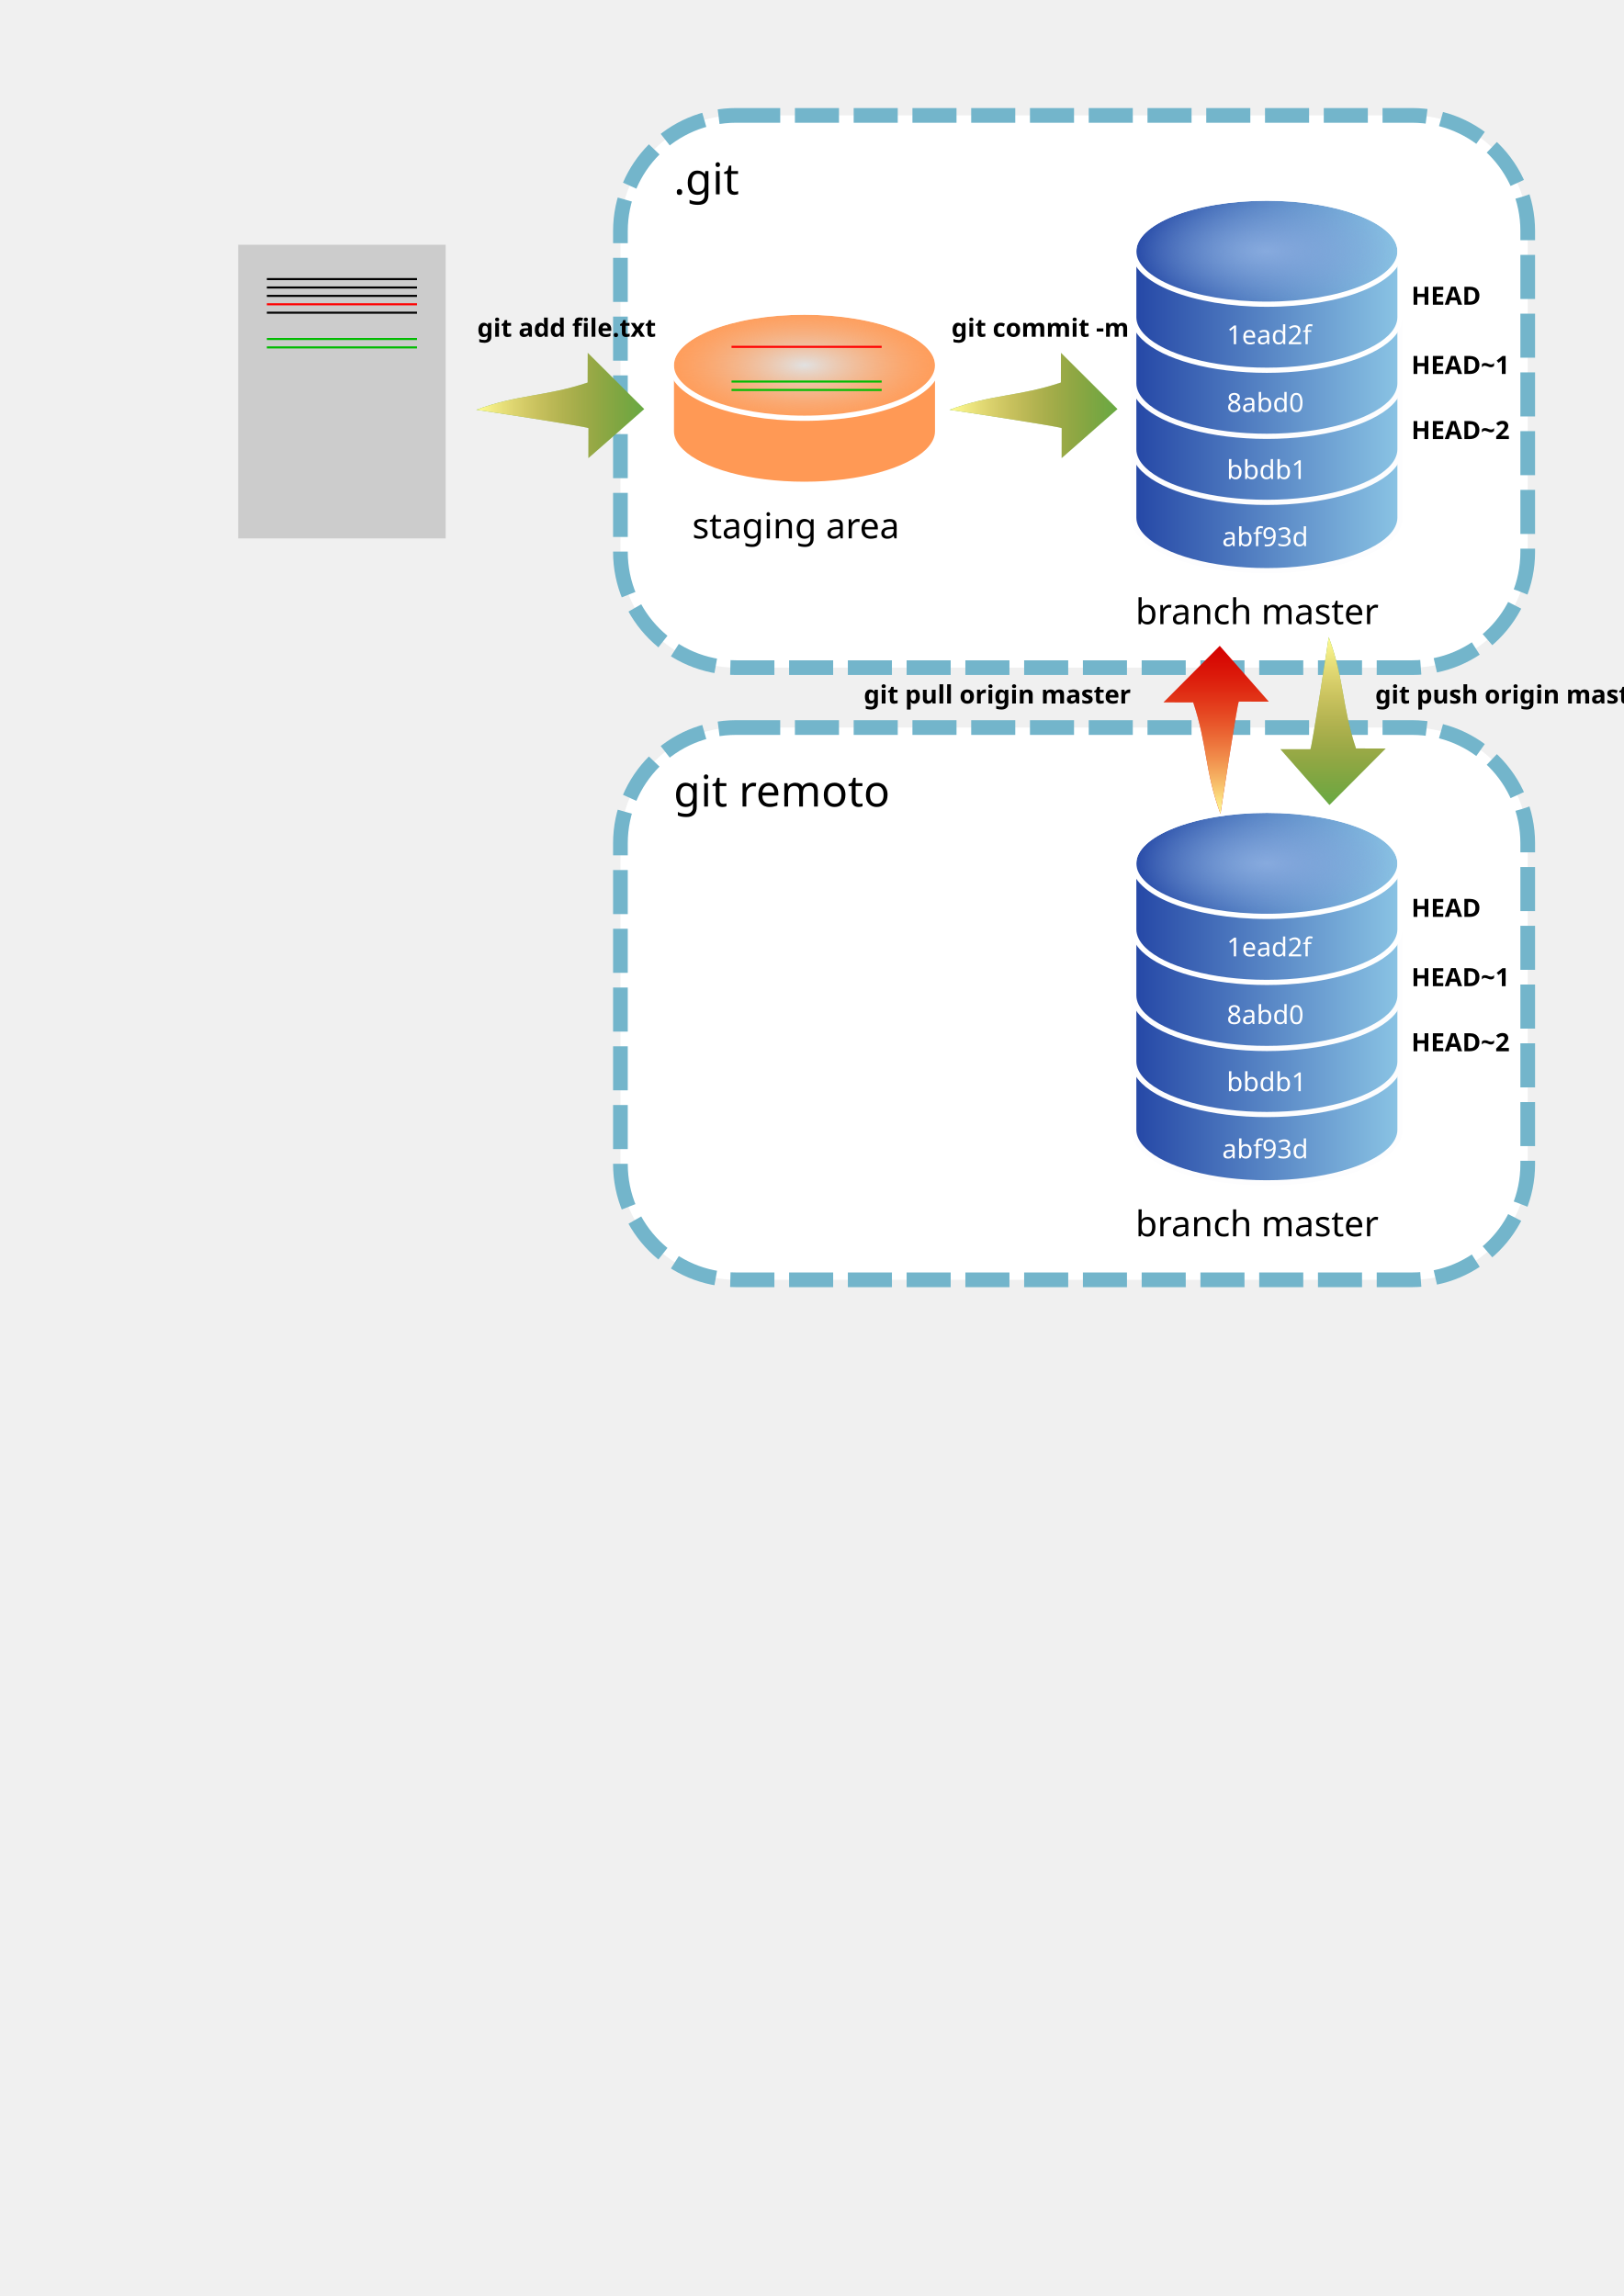
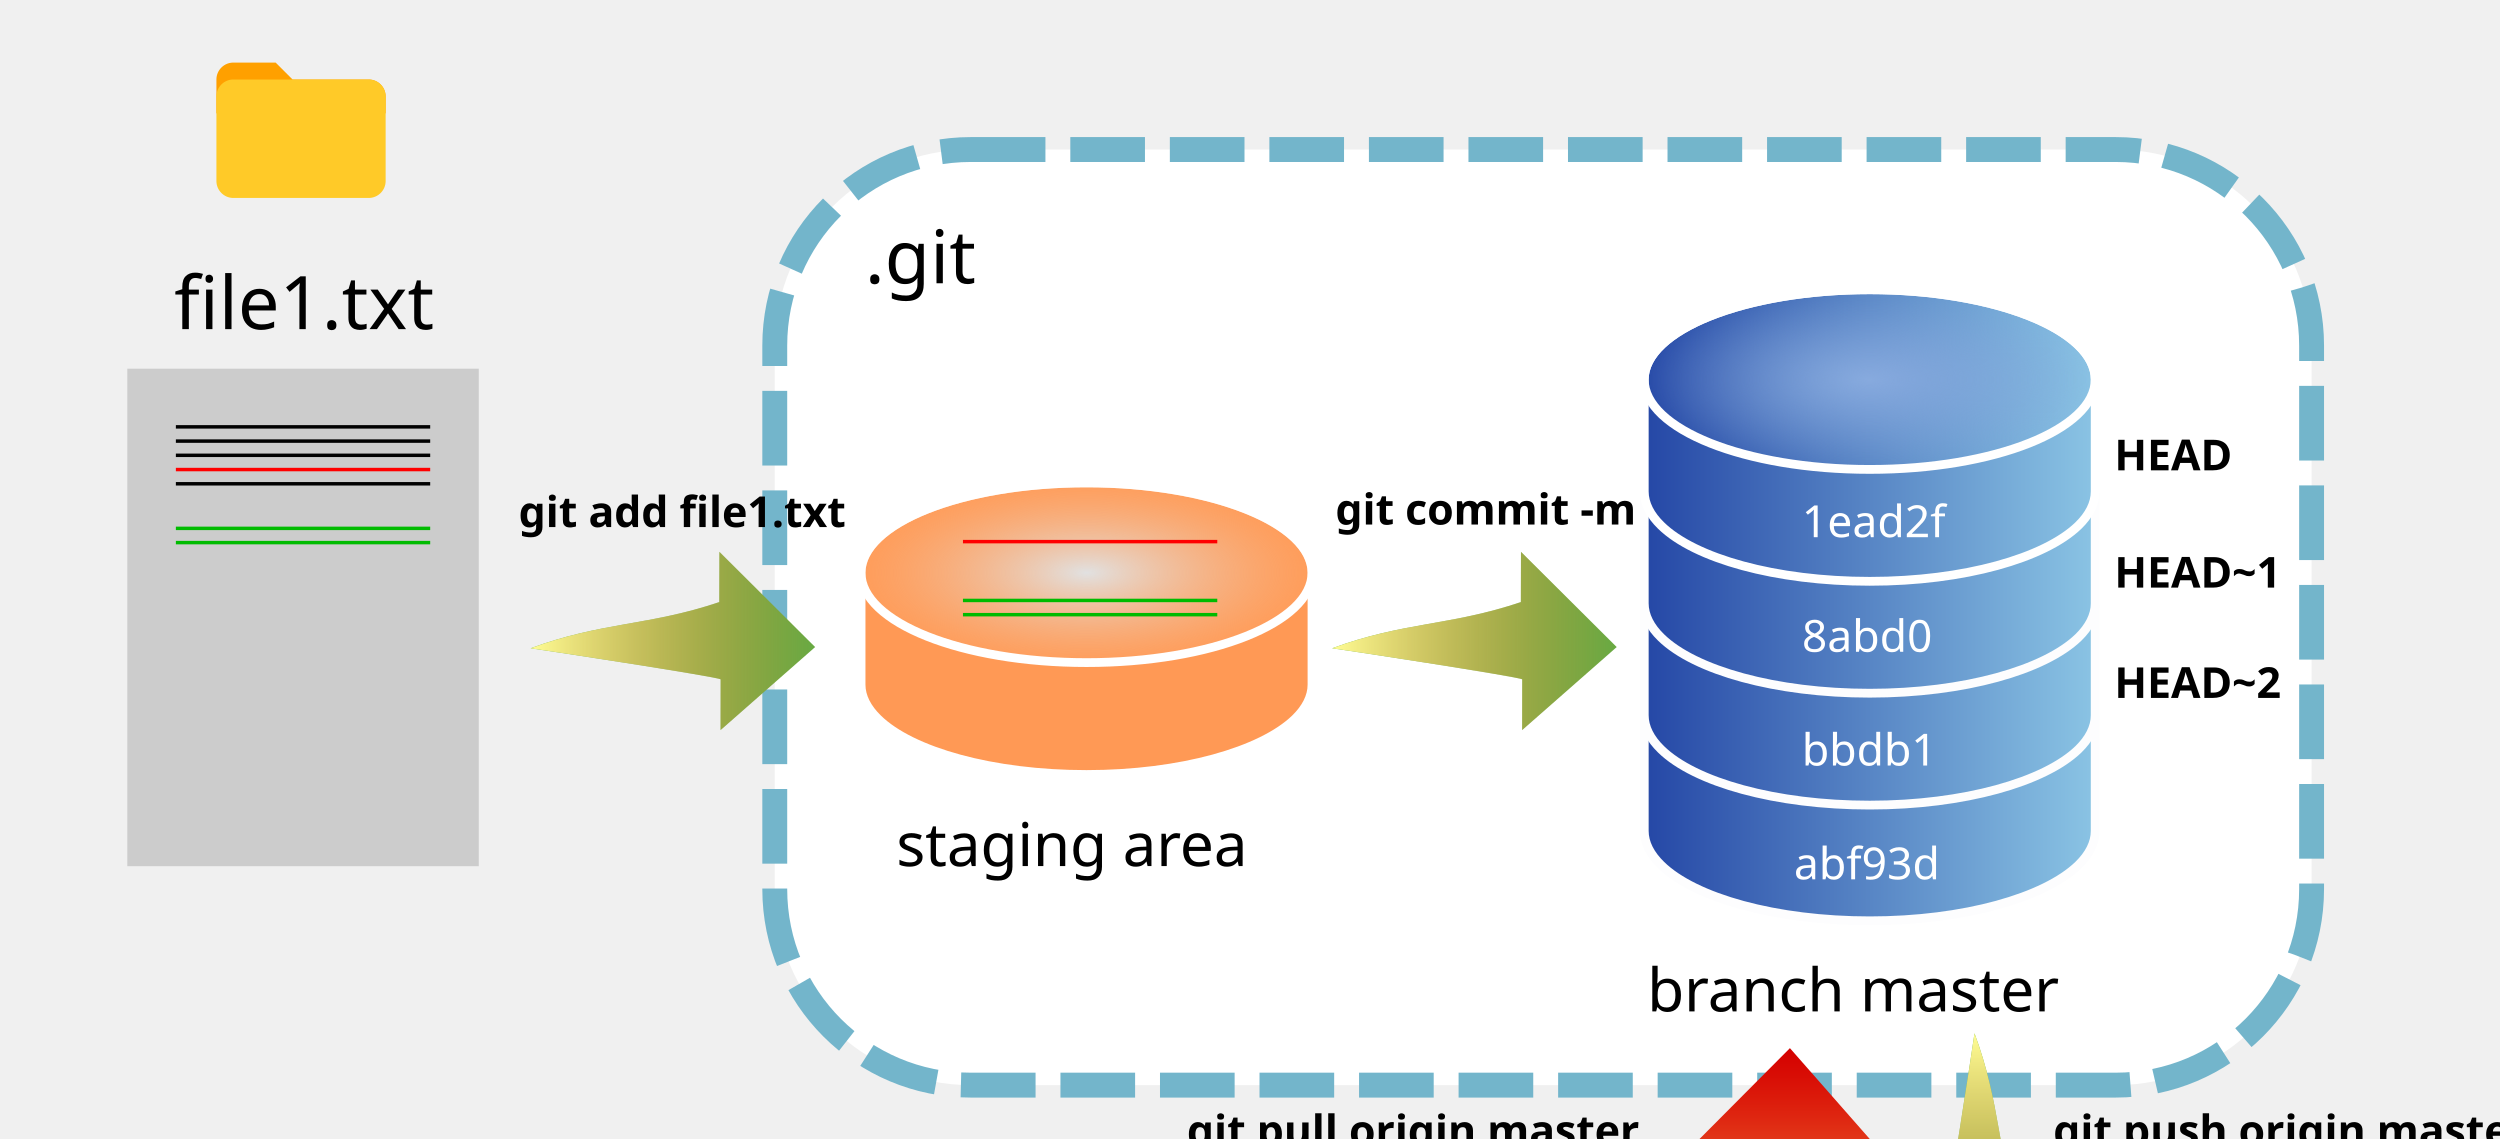
- <svg xmlns="http://www.w3.org/2000/svg" xmlns:xlink="http://www.w3.org/1999/xlink" width="210mm" height="297mm" viewBox="0 0 210 297" version="1.1" id="svg8">
+ <svg xmlns="http://www.w3.org/2000/svg" xmlns:xlink="http://www.w3.org/1999/xlink" width="190.888mm" height="86.92mm" viewBox="0 0 190.888 86.92" version="1.1" id="svg8">
  <defs id="defs2">
    <linearGradient id="linearGradient4605">
      <stop id="stop4601" offset="0" style="stop-color:#e1e1e1;stop-opacity:1" />
      <stop id="stop4603" offset="1" style="stop-color:#ffa160;stop-opacity:0.396" />
    </linearGradient>
    <linearGradient xlink:href="#linearGradient4801" id="linearGradient7349-5" gradientUnits="userSpaceOnUse" x1="727.799" y1="286.087" x2="858.034" y2="286.087" gradientTransform="translate(22.82272,16.59834)" />
    <linearGradient id="linearGradient4801">
      <stop id="stop4797" offset="0" style="stop-color:#2345a5;stop-opacity:1" />
      <stop id="stop4799" offset="1" style="stop-color:#8cc6e5;stop-opacity:1" />
    </linearGradient>
    <linearGradient xlink:href="#linearGradient4801" id="linearGradient7351-3" gradientUnits="userSpaceOnUse" x1="727.799" y1="254.821" x2="858.034" y2="254.821" gradientTransform="translate(22.82272,16.59834)" />
    <linearGradient xlink:href="#linearGradient4801" id="linearGradient7353-5" gradientUnits="userSpaceOnUse" x1="727.799" y1="223.555" x2="858.034" y2="223.555" gradientTransform="translate(22.82272,16.59834)" />
    <radialGradient xlink:href="#linearGradient5667" id="radialGradient4829" cx="792.917" cy="207.922" fx="792.917" fy="207.922" r="64.227" gradientTransform="matrix(1,0,0,0.4099398,22.82272,139.2849)" gradientUnits="userSpaceOnUse" />
    <linearGradient id="linearGradient5667">
      <stop style="stop-color:#87aade;stop-opacity:1;" offset="0" id="stop5663" />
      <stop style="stop-color:#87aade;stop-opacity:0;" offset="1" id="stop5665" />
    </linearGradient>
    <linearGradient xlink:href="#linearGradient4801" id="linearGradient4547" gradientUnits="userSpaceOnUse" x1="727.799" y1="286.087" x2="858.034" y2="286.087" gradientTransform="translate(22.82272,48.93052)" />
    <radialGradient xlink:href="#linearGradient4605" id="radialGradient4559" gradientUnits="userSpaceOnUse" gradientTransform="matrix(0.2732631,0,0,0.1120214,-119.157,51.91107)" cx="792.917" cy="207.922" fx="792.917" fy="207.922" r="64.227" />
    <linearGradient xlink:href="#linearGradient6274" id="linearGradient5111" x1="-112.425" y1="51.174" x2="-90.697" y2="51.174" gradientUnits="userSpaceOnUse" gradientTransform="translate(199.8347,2.59786)" />
    <linearGradient id="linearGradient6274">
      <stop id="stop6270" offset="0" style="stop-color:#fffd94;stop-opacity:1" />
      <stop id="stop6272" offset="1" style="stop-color:#ff7f2a;stop-opacity:0;" />
    </linearGradient>
    <linearGradient xlink:href="#linearGradient6274" id="linearGradient4760" gradientUnits="userSpaceOnUse" gradientTransform="translate(199.8347,2.59786)" x1="-112.425" y1="51.174" x2="-90.697" y2="51.174" />
    <linearGradient xlink:href="#linearGradient4801" id="linearGradient4970" gradientUnits="userSpaceOnUse" gradientTransform="translate(22.82272,48.93052)" x1="727.799" y1="286.087" x2="858.034" y2="286.087" />
    <linearGradient xlink:href="#linearGradient4801" id="linearGradient4972" gradientUnits="userSpaceOnUse" gradientTransform="translate(22.82272,16.59834)" x1="727.799" y1="286.087" x2="858.034" y2="286.087" />
    <linearGradient xlink:href="#linearGradient4801" id="linearGradient4974" gradientUnits="userSpaceOnUse" gradientTransform="translate(22.82272,16.59834)" x1="727.799" y1="254.821" x2="858.034" y2="254.821" />
    <linearGradient xlink:href="#linearGradient4801" id="linearGradient4976" gradientUnits="userSpaceOnUse" gradientTransform="translate(22.82272,16.59834)" x1="727.799" y1="223.555" x2="858.034" y2="223.555" />
    <radialGradient xlink:href="#linearGradient5667" id="radialGradient4978" gradientUnits="userSpaceOnUse" gradientTransform="matrix(1,0,0,0.4099398,22.82272,139.2849)" cx="792.917" cy="207.922" fx="792.917" fy="207.922" r="64.227" />
    <linearGradient xlink:href="#linearGradient6274" id="linearGradient4982" gradientUnits="userSpaceOnUse" gradientTransform="translate(199.8347,2.59786)" x1="-112.425" y1="51.174" x2="-90.697" y2="51.174" />
    <linearGradient xlink:href="#linearGradient6274" id="linearGradient4994" gradientUnits="userSpaceOnUse" gradientTransform="translate(199.8347,2.59786)" x1="-112.425" y1="51.174" x2="-90.697" y2="51.174" />
  </defs>
-   <g id="layer1">
-     <rect ry="14.967" rx="14.967" y="14.926" x="80.242" height="71.438" width="117.345" id="rect5117" style="opacity:1;fill:#ffffff;fill-opacity:1;stroke:#73b5cb;stroke-width:1.9;stroke-linecap:butt;stroke-linejoin:round;stroke-miterlimit:4;stroke-dasharray:5.7, 1.9;stroke-dashoffset:0;stroke-opacity:1;paint-order:markers fill stroke" />
-     <text id="text4633" y="25.141" x="87.124" style="font-style:normal;font-variant:normal;font-weight:normal;font-stretch:normal;font-size:10.583px;line-height:1.25;font-family:Comfortaa;-inkscape-font-specification:Comfortaa;letter-spacing:0px;word-spacing:0px;fill:#000000;fill-opacity:1;stroke:none;stroke-width:0.265" xml:space="preserve">
-       <tspan style="font-size:5.644px;stroke-width:0.265" y="25.141" x="87.124" id="tspan4631">.git</tspan>
+   <g id="layer1" transform="translate(-6.920065,-3.776386)">
+     <rect ry="14.967" rx="14.967" y="15.194" x="66.077" height="71.438" width="117.345" id="rect5117" style="opacity:1;fill:#ffffff;fill-opacity:1;stroke:#73b5cb;stroke-width:1.9;stroke-linecap:butt;stroke-linejoin:round;stroke-miterlimit:4;stroke-dasharray:5.7, 1.9;stroke-dashoffset:0;stroke-opacity:1;paint-order:markers fill stroke" />
+     <text id="text4633" y="25.408" x="72.958" style="font-style:normal;font-variant:normal;font-weight:normal;font-stretch:normal;font-size:10.583px;line-height:1.25;font-family:Comfortaa;-inkscape-font-specification:Comfortaa;letter-spacing:0px;word-spacing:0px;fill:#000000;fill-opacity:1;stroke:none;stroke-width:0.265" xml:space="preserve">
+       <tspan style="font-size:5.644px;stroke-width:0.265" y="25.408" x="72.958" id="tspan4631">.git</tspan>
    </text>
-     <g id="g4656">
+     <g id="g4656" transform="translate(-14.16529,0.2672695)">
      <rect y="31.661" x="30.805" height="37.987" width="26.836" id="rect815" style="opacity:1;vector-effect:none;fill:#cccccc;fill-opacity:1;stroke:none;stroke-width:2.196;stroke-linecap:butt;stroke-linejoin:miter;stroke-miterlimit:4;stroke-dasharray:none;stroke-dashoffset:0;stroke-opacity:1" />
      <g transform="translate(0.5905881)" id="g838">
        <path style="fill:none;stroke:#000000;stroke-width:0.265px;stroke-linecap:butt;stroke-linejoin:miter;stroke-opacity:1" d="M 33.923,36.102 H 53.342" id="path817" />
        <path id="path819" d="M 33.923,37.189 H 53.342" style="fill:none;stroke:#000000;stroke-width:0.265px;stroke-linecap:butt;stroke-linejoin:miter;stroke-opacity:1" />
        <path style="fill:none;stroke:#000000;stroke-width:0.265px;stroke-linecap:butt;stroke-linejoin:miter;stroke-opacity:1" d="M 33.923,38.275 H 53.342" id="path823" />
        <path style="fill:none;stroke:#ff0000;stroke-width:0.265px;stroke-linecap:butt;stroke-linejoin:miter;stroke-opacity:1" d="M 33.923,39.362 H 53.342" id="path827" />
        <path id="path829" d="M 33.923,40.449 H 53.342" style="fill:none;stroke:#000000;stroke-width:0.265px;stroke-linecap:butt;stroke-linejoin:miter;stroke-opacity:1" />
      </g>
      <g id="g4792" transform="translate(0.5905881,7.750816)">
        <path id="path4782" d="M 33.923,36.102 H 53.342" style="fill:none;stroke:#00bb00;stroke-width:0.265px;stroke-linecap:butt;stroke-linejoin:miter;stroke-opacity:1" />
        <path style="fill:none;stroke:#00bb00;stroke-width:0.265px;stroke-linecap:butt;stroke-linejoin:miter;stroke-opacity:1" d="M 33.923,37.189 H 53.342" id="path4784" />
      </g>
    </g>
-     <g transform="matrix(0.2732631,0,0,0.2732631,-59.06247,-28.86074)" id="g17287-6">
+     <g transform="matrix(0.2732631,0,0,0.2732631,-73.22776,-28.59347)" id="g17287-6">
      <path style="fill:url(#linearGradient4547);fill-opacity:1;stroke:#fdfdfe;stroke-width:2.454;stroke-miterlimit:10;stroke-dasharray:none;stroke-opacity:1" id="path4543" class="st6" d="m 752.739,319.384 c 0,-13.896 28.2,-25.102 63,-25.102 34.8,0 63,11.206 63,25.102 m -126,0 v 31.266 c 0,3.362 1.7,6.612 4.7,9.525 9.4,9.189 32,15.577 58.3,15.577 26.4,0 48.9,-6.5 58.3,-15.577 3,-2.914 4.7,-6.164 4.7,-9.525 v -31.266" />
      <path d="m 752.739,287.052 c 0,-13.896 28.2,-25.102 63,-25.102 34.8,0 63,11.206 63,25.102 m -126,0 v 31.266 c 0,3.362 1.7,6.612 4.7,9.525 9.4,9.189 32,15.577 58.3,15.577 26.4,0 48.9,-6.5 58.3,-15.577 3,-2.914 4.7,-6.164 4.7,-9.525 v -31.266" class="st6" id="path17275-2" style="fill:url(#linearGradient7349-5);fill-opacity:1;stroke:#fdfdfe;stroke-width:2.454;stroke-miterlimit:10;stroke-dasharray:none;stroke-opacity:1" />
      <path d="m 752.739,255.786 c 0,-13.896 28.2,-25.102 63,-25.102 34.8,0 63,11.206 63,25.102 m -126,0 v 31.266 c 0,3.362 1.7,6.612 4.7,9.525 9.4,9.189 32,15.577 58.3,15.577 26.4,0 48.9,-6.5 58.3,-15.577 3,-2.914 4.7,-6.164 4.7,-9.525 v -31.266" class="st6" id="path17279-9" style="fill:url(#linearGradient7351-3);fill-opacity:1;stroke:#fdfdfe;stroke-width:2.454;stroke-miterlimit:10;stroke-dasharray:none;stroke-opacity:1" />
      <path d="m 752.739,224.52 c 0,-13.896 28.2,-25.102 63,-25.102 34.8,0 63,11.206 63,25.102 m -126,0 v 31.266 c 0,3.362 1.7,6.612 4.7,9.525 9.4,9.189 32,15.577 58.3,15.577 26.4,0 48.9,-6.5 58.3,-15.577 3,-2.914 4.7,-6.164 4.7,-9.525 v -31.266" class="st6" id="path17283-1" style="fill:url(#linearGradient7353-5);fill-opacity:1;stroke:#ffffff;stroke-width:2.454;stroke-miterlimit:10;stroke-dasharray:none;stroke-opacity:1" />
      <path id="path17285-2" d="m 878.739,224.52 c 0,13.896 -28.2,25.102 -63,25.102 -34.8,0 -63,-11.206 -63,-25.102 0,-13.896 28.2,-25.102 63,-25.102 34.8,0 63,11.206 63,25.102 z" class="st5" style="fill:url(#radialGradient4829);fill-opacity:1;stroke:#ffffff;stroke-width:2.454;stroke-miterlimit:10;stroke-dasharray:none;stroke-opacity:1" />
    </g>
-     <g id="g4599" transform="translate(6.529784,-27.96074)">
+     <g id="g4599" transform="translate(-7.635501,-27.69347)">
      <path d="m 80.302,75.203 c 0,-3.797 7.706,-6.86 17.216,-6.86 9.51,0 17.216,3.062 17.216,6.86 m -34.431,0 v 8.544 c 0,0.919 0.465,1.807 1.284,2.603 2.569,2.511 8.744,4.257 15.931,4.257 7.214,0 13.363,-1.776 15.931,-4.257 0.82,-0.796 1.284,-1.684 1.284,-2.603 V 75.203" class="st6" id="path4553" style="fill:#ff9955;fill-opacity:1;stroke:#ffffff;stroke-width:0.67;stroke-miterlimit:10;stroke-dasharray:none;stroke-opacity:1" />
      <path id="path4555" d="m 114.733,75.203 c 0,3.797 -7.706,6.86 -17.216,6.86 -9.51,0 -17.216,-3.062 -17.216,-6.86 0,-3.797 7.706,-6.86 17.216,-6.86 9.51,0 17.216,3.062 17.216,6.86 z" class="st5" style="fill:url(#radialGradient4559);fill-opacity:1;stroke:#ffffff;stroke-width:0.67;stroke-miterlimit:10;stroke-dasharray:none;stroke-opacity:1" />
    </g>
-     <text xml:space="preserve" style="font-style:normal;font-variant:normal;font-weight:normal;font-stretch:normal;font-size:10.583px;line-height:1.25;font-family:Comfortaa;-inkscape-font-specification:Comfortaa;letter-spacing:0px;word-spacing:0px;fill:#000000;fill-opacity:1;stroke:none;stroke-width:0.265" x="89.529" y="69.641" id="text4671">
-       <tspan id="tspan4669" x="89.529" y="69.641" style="font-size:4.586px;stroke-width:0.265">staging area</tspan>
+     <text xml:space="preserve" style="font-style:normal;font-variant:normal;font-weight:normal;font-stretch:normal;font-size:10.583px;line-height:1.25;font-family:Comfortaa;-inkscape-font-specification:Comfortaa;letter-spacing:0px;word-spacing:0px;fill:#000000;fill-opacity:1;stroke:none;stroke-width:0.265" x="75.364" y="69.908" id="text4671">
+       <tspan id="tspan4669" x="75.364" y="69.908" style="font-size:4.586px;stroke-width:0.265">staging area</tspan>
    </text>
-     <text id="text4675" y="80.733" x="146.858" style="font-style:normal;font-variant:normal;font-weight:normal;font-stretch:normal;font-size:10.583px;line-height:1.25;font-family:Comfortaa;-inkscape-font-specification:Comfortaa;letter-spacing:0px;word-spacing:0px;fill:#000000;fill-opacity:1;stroke:none;stroke-width:0.265" xml:space="preserve">
-       <tspan style="font-size:4.586px;stroke-width:0.265" y="80.733" x="146.858" id="tspan4673">branch master</tspan>
+     <text id="text4675" y="81" x="132.693" style="font-style:normal;font-variant:normal;font-weight:normal;font-stretch:normal;font-size:10.583px;line-height:1.25;font-family:Comfortaa;-inkscape-font-specification:Comfortaa;letter-spacing:0px;word-spacing:0px;fill:#000000;fill-opacity:1;stroke:none;stroke-width:0.265" xml:space="preserve">
+       <tspan style="font-size:4.586px;stroke-width:0.265" y="81" x="132.693" id="tspan4673">branch master</tspan>
    </text>
-     <text xml:space="preserve" style="font-style:normal;font-variant:normal;font-weight:normal;font-stretch:normal;font-size:7.84px;line-height:1.25;font-family:Comfortaa;-inkscape-font-specification:Comfortaa;letter-spacing:0px;word-spacing:0px;fill:#ffffff;fill-opacity:1;stroke:none;stroke-width:0.196" x="158.667" y="44.524" id="text4679">
-       <tspan id="tspan4677" x="158.667" y="44.524" style="font-size:3.397px;fill:#ffffff;stroke-width:0.196">1ead2f</tspan>
+     <text xml:space="preserve" style="font-style:normal;font-variant:normal;font-weight:normal;font-stretch:normal;font-size:7.84px;line-height:1.25;font-family:Comfortaa;-inkscape-font-specification:Comfortaa;letter-spacing:0px;word-spacing:0px;fill:#ffffff;fill-opacity:1;stroke:none;stroke-width:0.196" x="144.502" y="44.791" id="text4679">
+       <tspan id="tspan4677" x="144.502" y="44.791" style="font-size:3.397px;fill:#ffffff;stroke-width:0.196">1ead2f</tspan>
    </text>
-     <text id="text4683" y="53.277" x="158.667" style="font-style:normal;font-variant:normal;font-weight:normal;font-stretch:normal;font-size:7.84px;line-height:1.25;font-family:Comfortaa;-inkscape-font-specification:Comfortaa;letter-spacing:0px;word-spacing:0px;fill:#ffffff;fill-opacity:1;stroke:none;stroke-width:0.196" xml:space="preserve">
-       <tspan style="font-size:3.397px;fill:#ffffff;stroke-width:0.196" y="53.277" x="158.667" id="tspan4681">8abd0</tspan>
+     <text id="text4683" y="53.544" x="144.502" style="font-style:normal;font-variant:normal;font-weight:normal;font-stretch:normal;font-size:7.84px;line-height:1.25;font-family:Comfortaa;-inkscape-font-specification:Comfortaa;letter-spacing:0px;word-spacing:0px;fill:#ffffff;fill-opacity:1;stroke:none;stroke-width:0.196" xml:space="preserve">
+       <tspan style="font-size:3.397px;fill:#ffffff;stroke-width:0.196" y="53.544" x="144.502" id="tspan4681">8abd0</tspan>
    </text>
-     <text xml:space="preserve" style="font-style:normal;font-variant:normal;font-weight:normal;font-stretch:normal;font-size:7.84px;line-height:1.25;font-family:Comfortaa;-inkscape-font-specification:Comfortaa;letter-spacing:0px;word-spacing:0px;fill:#ffffff;fill-opacity:1;stroke:none;stroke-width:0.196" x="158.667" y="61.963" id="text4687">
-       <tspan id="tspan4685" x="158.667" y="61.963" style="font-size:3.397px;fill:#ffffff;stroke-width:0.196">bbdb1</tspan>
+     <text xml:space="preserve" style="font-style:normal;font-variant:normal;font-weight:normal;font-stretch:normal;font-size:7.84px;line-height:1.25;font-family:Comfortaa;-inkscape-font-specification:Comfortaa;letter-spacing:0px;word-spacing:0px;fill:#ffffff;fill-opacity:1;stroke:none;stroke-width:0.196" x="144.502" y="62.23" id="text4687">
+       <tspan id="tspan4685" x="144.502" y="62.23" style="font-size:3.397px;fill:#ffffff;stroke-width:0.196">bbdb1</tspan>
    </text>
-     <text id="text4691" y="70.649" x="158.066" style="font-style:normal;font-variant:normal;font-weight:normal;font-stretch:normal;font-size:7.84px;line-height:1.25;font-family:Comfortaa;-inkscape-font-specification:Comfortaa;letter-spacing:0px;word-spacing:0px;fill:#ffffff;fill-opacity:1;stroke:none;stroke-width:0.196" xml:space="preserve">
-       <tspan style="font-size:3.397px;fill:#ffffff;stroke-width:0.196" y="70.649" x="158.066" id="tspan4689">abf93d</tspan>
+     <text id="text4691" y="70.916" x="143.9" style="font-style:normal;font-variant:normal;font-weight:normal;font-stretch:normal;font-size:7.84px;line-height:1.25;font-family:Comfortaa;-inkscape-font-specification:Comfortaa;letter-spacing:0px;word-spacing:0px;fill:#ffffff;fill-opacity:1;stroke:none;stroke-width:0.196" xml:space="preserve">
+       <tspan style="font-size:3.397px;fill:#ffffff;stroke-width:0.196" y="70.916" x="143.9" id="tspan4689">abf93d</tspan>
    </text>
-     <g id="g4752" transform="translate(35.39191,-1.322917)">
+     <g id="g4752" transform="translate(21.22663,-1.055647)">
      <path style="fill:#68aa43;fill-opacity:1;fill-rule:evenodd;stroke:none;stroke-width:0.213px;stroke-linecap:butt;stroke-linejoin:miter;stroke-opacity:1" d="m 101.818,50.803 0.01,-3.834 7.31,7.269 -7.222,6.338 0.006,-3.872 c -0.169,-0.189 -14.317,-2.359 -14.512,-2.372 5.456,-2.027 9.008,-1.704 14.408,-3.528 z" id="path5097" />
      <path id="path5103" d="m 101.818,50.803 0.01,-3.834 7.31,7.269 -7.222,6.338 0.006,-3.872 c -0.169,-0.189 -14.317,-2.359 -14.512,-2.372 5.456,-2.027 9.008,-1.704 14.408,-3.528 z" style="fill:url(#linearGradient5111);fill-opacity:1;fill-rule:evenodd;stroke:none;stroke-width:0.213px;stroke-linecap:butt;stroke-linejoin:miter;stroke-opacity:1" />
    </g>
-     <g transform="translate(-25.81281,-1.322917)" id="g4758">
+     <g transform="translate(-39.97809,-1.055647)" id="g4758">
      <path id="path4754" d="m 101.818,50.803 0.01,-3.834 7.31,7.269 -7.222,6.338 0.006,-3.872 c -0.169,-0.189 -14.317,-2.359 -14.512,-2.372 5.456,-2.027 9.008,-1.704 14.408,-3.528 z" style="fill:#68aa43;fill-opacity:1;fill-rule:evenodd;stroke:none;stroke-width:0.213px;stroke-linecap:butt;stroke-linejoin:miter;stroke-opacity:1" />
      <path style="fill:url(#linearGradient4760);fill-opacity:1;fill-rule:evenodd;stroke:none;stroke-width:0.213px;stroke-linecap:butt;stroke-linejoin:miter;stroke-opacity:1" d="m 101.818,50.803 0.01,-3.834 7.31,7.269 -7.222,6.338 0.006,-3.872 c -0.169,-0.189 -14.317,-2.359 -14.512,-2.372 5.456,-2.027 9.008,-1.704 14.408,-3.528 z" id="path4756" />
    </g>
-     <text id="text4764" y="43.563" x="61.734" style="font-style:normal;font-variant:normal;font-weight:normal;font-stretch:normal;font-size:7.53px;line-height:1.25;font-family:Comfortaa;-inkscape-font-specification:Comfortaa;letter-spacing:0px;word-spacing:0px;fill:#000000;fill-opacity:1;stroke:none;stroke-width:0.188" xml:space="preserve">
-       <tspan style="font-size:3.263px;stroke-width:0.188;-inkscape-font-specification:'Comfortaa Bold';font-family:Comfortaa;font-weight:bold;font-style:normal;font-stretch:normal;font-variant:normal" y="43.563" x="61.734" id="tspan4762">git add file.txt</tspan>
+     <text id="text4764" y="44.019" x="46.529" style="font-style:normal;font-variant:normal;font-weight:normal;font-stretch:normal;font-size:7.53px;line-height:1.25;font-family:Comfortaa;-inkscape-font-specification:Comfortaa;letter-spacing:0px;word-spacing:0px;fill:#000000;fill-opacity:1;stroke:none;stroke-width:0.188" xml:space="preserve">
+       <tspan style="font-style:normal;font-variant:normal;font-weight:bold;font-stretch:normal;font-size:3.263px;font-family:Comfortaa;-inkscape-font-specification:'Comfortaa Bold';stroke-width:0.188" y="44.019" x="46.529" id="tspan4762">git add file1.txt</tspan>
    </text>
-     <text xml:space="preserve" style="font-style:normal;font-variant:normal;font-weight:normal;font-stretch:normal;font-size:7.53px;line-height:1.25;font-family:Comfortaa;-inkscape-font-specification:Comfortaa;letter-spacing:0px;word-spacing:0px;fill:#000000;fill-opacity:1;stroke:none;stroke-width:0.188" x="123.061" y="43.563" id="text4768">
-       <tspan id="tspan4766" x="123.061" y="43.563" style="font-style:normal;font-variant:normal;font-weight:bold;font-stretch:normal;font-size:3.263px;font-family:Comfortaa;-inkscape-font-specification:'Comfortaa Bold';stroke-width:0.188">git commit -m</tspan>
+     <text xml:space="preserve" style="font-style:normal;font-variant:normal;font-weight:normal;font-stretch:normal;font-size:7.53px;line-height:1.25;font-family:Comfortaa;-inkscape-font-specification:Comfortaa;letter-spacing:0px;word-spacing:0px;fill:#000000;fill-opacity:1;stroke:none;stroke-width:0.188" x="108.895" y="43.83" id="text4768">
+       <tspan id="tspan4766" x="108.895" y="43.83" style="font-style:normal;font-variant:normal;font-weight:bold;font-stretch:normal;font-size:3.263px;font-family:Comfortaa;-inkscape-font-specification:'Comfortaa Bold';stroke-width:0.188">git commit -m</tspan>
    </text>
-     <text id="text4772" y="39.42" x="182.528" style="font-style:normal;font-variant:normal;font-weight:normal;font-stretch:normal;font-size:7.53px;line-height:1.25;font-family:Comfortaa;-inkscape-font-specification:Comfortaa;letter-spacing:0px;word-spacing:0px;fill:#000000;fill-opacity:1;stroke:none;stroke-width:0.188" xml:space="preserve">
-       <tspan style="font-style:normal;font-variant:normal;font-weight:bold;font-stretch:normal;font-size:3.263px;font-family:Comfortaa;-inkscape-font-specification:'Comfortaa Bold';stroke-width:0.188" y="39.42" x="182.528" id="tspan4770">HEAD</tspan>
+     <text id="text4772" y="39.688" x="168.363" style="font-style:normal;font-variant:normal;font-weight:normal;font-stretch:normal;font-size:7.53px;line-height:1.25;font-family:Comfortaa;-inkscape-font-specification:Comfortaa;letter-spacing:0px;word-spacing:0px;fill:#000000;fill-opacity:1;stroke:none;stroke-width:0.188" xml:space="preserve">
+       <tspan style="font-style:normal;font-variant:normal;font-weight:bold;font-stretch:normal;font-size:3.263px;font-family:Comfortaa;-inkscape-font-specification:'Comfortaa Bold';stroke-width:0.188" y="39.688" x="168.363" id="tspan4770">HEAD</tspan>
    </text>
-     <text xml:space="preserve" style="font-style:normal;font-variant:normal;font-weight:normal;font-stretch:normal;font-size:7.53px;line-height:1.25;font-family:Comfortaa;-inkscape-font-specification:Comfortaa;letter-spacing:0px;word-spacing:0px;fill:#000000;fill-opacity:1;stroke:none;stroke-width:0.188" x="182.528" y="48.379" id="text4776">
-       <tspan id="tspan4774" x="182.528" y="48.379" style="font-style:normal;font-variant:normal;font-weight:bold;font-stretch:normal;font-size:3.263px;font-family:Comfortaa;-inkscape-font-specification:'Comfortaa Bold';stroke-width:0.188">HEAD~1</tspan>
+     <text xml:space="preserve" style="font-style:normal;font-variant:normal;font-weight:normal;font-stretch:normal;font-size:7.53px;line-height:1.25;font-family:Comfortaa;-inkscape-font-specification:Comfortaa;letter-spacing:0px;word-spacing:0px;fill:#000000;fill-opacity:1;stroke:none;stroke-width:0.188" x="168.363" y="48.646" id="text4776">
+       <tspan id="tspan4774" x="168.363" y="48.646" style="font-style:normal;font-variant:normal;font-weight:bold;font-stretch:normal;font-size:3.263px;font-family:Comfortaa;-inkscape-font-specification:'Comfortaa Bold';stroke-width:0.188">HEAD~1</tspan>
    </text>
-     <text id="text4780" y="56.798" x="182.528" style="font-style:normal;font-variant:normal;font-weight:normal;font-stretch:normal;font-size:7.53px;line-height:1.25;font-family:Comfortaa;-inkscape-font-specification:Comfortaa;letter-spacing:0px;word-spacing:0px;fill:#000000;fill-opacity:1;stroke:none;stroke-width:0.188" xml:space="preserve">
-       <tspan style="font-style:normal;font-variant:normal;font-weight:bold;font-stretch:normal;font-size:3.263px;font-family:Comfortaa;-inkscape-font-specification:'Comfortaa Bold';stroke-width:0.188" y="56.798" x="182.528" id="tspan4778">HEAD~2</tspan>
+     <text id="text4780" y="57.065" x="168.363" style="font-style:normal;font-variant:normal;font-weight:normal;font-stretch:normal;font-size:7.53px;line-height:1.25;font-family:Comfortaa;-inkscape-font-specification:Comfortaa;letter-spacing:0px;word-spacing:0px;fill:#000000;fill-opacity:1;stroke:none;stroke-width:0.188" xml:space="preserve">
+       <tspan style="font-style:normal;font-variant:normal;font-weight:bold;font-stretch:normal;font-size:3.263px;font-family:Comfortaa;-inkscape-font-specification:'Comfortaa Bold';stroke-width:0.188" y="57.065" x="168.363" id="tspan4778">HEAD~2</tspan>
    </text>
-     <g transform="translate(60.6888,9.849854)" id="g838-1">
+     <g transform="translate(46.52352,10.11712)" id="g838-1">
      <path style="fill:none;stroke:#ff0000;stroke-width:0.265px;stroke-linecap:butt;stroke-linejoin:miter;stroke-opacity:1" d="M 33.923,35.015 H 53.342" id="path827-8" />
    </g>
-     <g id="g4792-8" transform="translate(60.6888,13.25394)">
+     <g id="g4792-8" transform="translate(46.52352,13.52121)">
      <path id="path4782-1" d="M 33.923,36.102 H 53.342" style="fill:none;stroke:#00bb00;stroke-width:0.265px;stroke-linecap:butt;stroke-linejoin:miter;stroke-opacity:1" />
      <path style="fill:none;stroke:#00bb00;stroke-width:0.265px;stroke-linecap:butt;stroke-linejoin:miter;stroke-opacity:1" d="M 33.923,37.189 H 53.342" id="path4784-0" />
    </g>
-     <rect style="opacity:1;fill:#ffffff;fill-opacity:1;stroke:#73b5cb;stroke-width:1.9;stroke-linecap:butt;stroke-linejoin:round;stroke-miterlimit:4;stroke-dasharray:5.7, 1.9;stroke-dashoffset:0;stroke-opacity:1;paint-order:markers fill stroke" id="rect4890" width="117.345" height="71.438" x="80.242" y="94.112" rx="14.967" ry="14.967" />
-     <text xml:space="preserve" style="font-style:normal;font-variant:normal;font-weight:normal;font-stretch:normal;font-size:10.583px;line-height:1.25;font-family:Comfortaa;-inkscape-font-specification:Comfortaa;letter-spacing:0px;word-spacing:0px;fill:#000000;fill-opacity:1;stroke:none;stroke-width:0.265" x="87.124" y="104.327" id="text4894">
-       <tspan id="tspan4892" x="87.124" y="104.327" style="font-size:5.644px;stroke-width:0.265">git remoto</tspan>
+     <rect style="opacity:1;fill:#ffffff;fill-opacity:1;stroke:#73b5cb;stroke-width:1.9;stroke-linecap:butt;stroke-linejoin:round;stroke-miterlimit:4;stroke-dasharray:5.7, 1.9;stroke-dashoffset:0;stroke-opacity:1;paint-order:markers fill stroke" id="rect4890" width="117.345" height="71.438" x="66.077" y="94.38" rx="14.967" ry="14.967" />
+     <text xml:space="preserve" style="font-style:normal;font-variant:normal;font-weight:normal;font-stretch:normal;font-size:10.583px;line-height:1.25;font-family:Comfortaa;-inkscape-font-specification:Comfortaa;letter-spacing:0px;word-spacing:0px;fill:#000000;fill-opacity:1;stroke:none;stroke-width:0.265" x="72.958" y="104.594" id="text4894">
+       <tspan id="tspan4892" x="72.958" y="104.594" style="font-size:5.644px;stroke-width:0.265">git remoto</tspan>
    </text>
-     <g id="g4906" transform="matrix(0.2732631,0,0,0.2732631,-59.06247,50.32527)">
+     <g id="g4906" transform="matrix(0.2732631,0,0,0.2732631,-73.22776,50.59254)">
      <path d="m 752.739,319.384 c 0,-13.896 28.2,-25.102 63,-25.102 34.8,0 63,11.206 63,25.102 m -126,0 v 31.266 c 0,3.362 1.7,6.612 4.7,9.525 9.4,9.189 32,15.577 58.3,15.577 26.4,0 48.9,-6.5 58.3,-15.577 3,-2.914 4.7,-6.164 4.7,-9.525 v -31.266" class="st6" id="path4896" style="fill:url(#linearGradient4970);fill-opacity:1;stroke:#fdfdfe;stroke-width:2.454;stroke-miterlimit:10;stroke-dasharray:none;stroke-opacity:1" />
      <path style="fill:url(#linearGradient4972);fill-opacity:1;stroke:#fdfdfe;stroke-width:2.454;stroke-miterlimit:10;stroke-dasharray:none;stroke-opacity:1" id="path4898" class="st6" d="m 752.739,287.052 c 0,-13.896 28.2,-25.102 63,-25.102 34.8,0 63,11.206 63,25.102 m -126,0 v 31.266 c 0,3.362 1.7,6.612 4.7,9.525 9.4,9.189 32,15.577 58.3,15.577 26.4,0 48.9,-6.5 58.3,-15.577 3,-2.914 4.7,-6.164 4.7,-9.525 v -31.266" />
      <path style="fill:url(#linearGradient4974);fill-opacity:1;stroke:#fdfdfe;stroke-width:2.454;stroke-miterlimit:10;stroke-dasharray:none;stroke-opacity:1" id="path4900" class="st6" d="m 752.739,255.786 c 0,-13.896 28.2,-25.102 63,-25.102 34.8,0 63,11.206 63,25.102 m -126,0 v 31.266 c 0,3.362 1.7,6.612 4.7,9.525 9.4,9.189 32,15.577 58.3,15.577 26.4,0 48.9,-6.5 58.3,-15.577 3,-2.914 4.7,-6.164 4.7,-9.525 v -31.266" />
      <path style="fill:url(#linearGradient4976);fill-opacity:1;stroke:#ffffff;stroke-width:2.454;stroke-miterlimit:10;stroke-dasharray:none;stroke-opacity:1" id="path4902" class="st6" d="m 752.739,224.52 c 0,-13.896 28.2,-25.102 63,-25.102 34.8,0 63,11.206 63,25.102 m -126,0 v 31.266 c 0,3.362 1.7,6.612 4.7,9.525 9.4,9.189 32,15.577 58.3,15.577 26.4,0 48.9,-6.5 58.3,-15.577 3,-2.914 4.7,-6.164 4.7,-9.525 v -31.266" />
      <path style="fill:url(#radialGradient4978);fill-opacity:1;stroke:#ffffff;stroke-width:2.454;stroke-miterlimit:10;stroke-dasharray:none;stroke-opacity:1" class="st5" d="m 878.739,224.52 c 0,13.896 -28.2,25.102 -63,25.102 -34.8,0 -63,-11.206 -63,-25.102 0,-13.896 28.2,-25.102 63,-25.102 34.8,0 63,11.206 63,25.102 z" id="path4904" />
    </g>
-     <text xml:space="preserve" style="font-style:normal;font-variant:normal;font-weight:normal;font-stretch:normal;font-size:10.583px;line-height:1.25;font-family:Comfortaa;-inkscape-font-specification:Comfortaa;letter-spacing:0px;word-spacing:0px;fill:#000000;fill-opacity:1;stroke:none;stroke-width:0.265" x="146.858" y="159.919" id="text4920">
-       <tspan id="tspan4918" x="146.858" y="159.919" style="font-size:4.586px;stroke-width:0.265">branch master</tspan>
+     <text xml:space="preserve" style="font-style:normal;font-variant:normal;font-weight:normal;font-stretch:normal;font-size:10.583px;line-height:1.25;font-family:Comfortaa;-inkscape-font-specification:Comfortaa;letter-spacing:0px;word-spacing:0px;fill:#000000;fill-opacity:1;stroke:none;stroke-width:0.265" x="132.693" y="160.186" id="text4920">
+       <tspan id="tspan4918" x="132.693" y="160.186" style="font-size:4.586px;stroke-width:0.265">branch master</tspan>
    </text>
-     <text id="text4924" y="123.71" x="158.667" style="font-style:normal;font-variant:normal;font-weight:normal;font-stretch:normal;font-size:7.84px;line-height:1.25;font-family:Comfortaa;-inkscape-font-specification:Comfortaa;letter-spacing:0px;word-spacing:0px;fill:#ffffff;fill-opacity:1;stroke:none;stroke-width:0.196" xml:space="preserve">
-       <tspan style="font-size:3.397px;fill:#ffffff;stroke-width:0.196" y="123.71" x="158.667" id="tspan4922">1ead2f</tspan>
+     <text id="text4924" y="123.977" x="144.502" style="font-style:normal;font-variant:normal;font-weight:normal;font-stretch:normal;font-size:7.84px;line-height:1.25;font-family:Comfortaa;-inkscape-font-specification:Comfortaa;letter-spacing:0px;word-spacing:0px;fill:#ffffff;fill-opacity:1;stroke:none;stroke-width:0.196" xml:space="preserve">
+       <tspan style="font-size:3.397px;fill:#ffffff;stroke-width:0.196" y="123.977" x="144.502" id="tspan4922">1ead2f</tspan>
    </text>
-     <text xml:space="preserve" style="font-style:normal;font-variant:normal;font-weight:normal;font-stretch:normal;font-size:7.84px;line-height:1.25;font-family:Comfortaa;-inkscape-font-specification:Comfortaa;letter-spacing:0px;word-spacing:0px;fill:#ffffff;fill-opacity:1;stroke:none;stroke-width:0.196" x="158.667" y="132.463" id="text4928">
-       <tspan id="tspan4926" x="158.667" y="132.463" style="font-size:3.397px;fill:#ffffff;stroke-width:0.196">8abd0</tspan>
+     <text xml:space="preserve" style="font-style:normal;font-variant:normal;font-weight:normal;font-stretch:normal;font-size:7.84px;line-height:1.25;font-family:Comfortaa;-inkscape-font-specification:Comfortaa;letter-spacing:0px;word-spacing:0px;fill:#ffffff;fill-opacity:1;stroke:none;stroke-width:0.196" x="144.502" y="132.73" id="text4928">
+       <tspan id="tspan4926" x="144.502" y="132.73" style="font-size:3.397px;fill:#ffffff;stroke-width:0.196">8abd0</tspan>
    </text>
-     <text id="text4932" y="141.149" x="158.667" style="font-style:normal;font-variant:normal;font-weight:normal;font-stretch:normal;font-size:7.84px;line-height:1.25;font-family:Comfortaa;-inkscape-font-specification:Comfortaa;letter-spacing:0px;word-spacing:0px;fill:#ffffff;fill-opacity:1;stroke:none;stroke-width:0.196" xml:space="preserve">
-       <tspan style="font-size:3.397px;fill:#ffffff;stroke-width:0.196" y="141.149" x="158.667" id="tspan4930">bbdb1</tspan>
+     <text id="text4932" y="141.416" x="144.502" style="font-style:normal;font-variant:normal;font-weight:normal;font-stretch:normal;font-size:7.84px;line-height:1.25;font-family:Comfortaa;-inkscape-font-specification:Comfortaa;letter-spacing:0px;word-spacing:0px;fill:#ffffff;fill-opacity:1;stroke:none;stroke-width:0.196" xml:space="preserve">
+       <tspan style="font-size:3.397px;fill:#ffffff;stroke-width:0.196" y="141.416" x="144.502" id="tspan4930">bbdb1</tspan>
    </text>
-     <text xml:space="preserve" style="font-style:normal;font-variant:normal;font-weight:normal;font-stretch:normal;font-size:7.84px;line-height:1.25;font-family:Comfortaa;-inkscape-font-specification:Comfortaa;letter-spacing:0px;word-spacing:0px;fill:#ffffff;fill-opacity:1;stroke:none;stroke-width:0.196" x="158.066" y="149.835" id="text4936">
-       <tspan id="tspan4934" x="158.066" y="149.835" style="font-size:3.397px;fill:#ffffff;stroke-width:0.196">abf93d</tspan>
+     <text xml:space="preserve" style="font-style:normal;font-variant:normal;font-weight:normal;font-stretch:normal;font-size:7.84px;line-height:1.25;font-family:Comfortaa;-inkscape-font-specification:Comfortaa;letter-spacing:0px;word-spacing:0px;fill:#ffffff;fill-opacity:1;stroke:none;stroke-width:0.196" x="143.9" y="150.102" id="text4936">
+       <tspan id="tspan4934" x="143.9" y="150.102" style="font-size:3.397px;fill:#ffffff;stroke-width:0.196">abf93d</tspan>
    </text>
-     <g transform="rotate(90,115.5918,110.5888)" id="g4942">
+     <g transform="rotate(90,108.3755,103.6398)" id="g4942">
      <path id="path4938" d="m 101.818,50.803 0.01,-3.834 7.31,7.269 -7.222,6.338 0.006,-3.872 c -0.169,-0.189 -14.317,-2.359 -14.512,-2.372 5.456,-2.027 9.008,-1.704 14.408,-3.528 z" style="fill:#68aa43;fill-opacity:1;fill-rule:evenodd;stroke:none;stroke-width:0.213px;stroke-linecap:butt;stroke-linejoin:miter;stroke-opacity:1" />
      <path style="fill:url(#linearGradient4982);fill-opacity:1;fill-rule:evenodd;stroke:none;stroke-width:0.213px;stroke-linecap:butt;stroke-linejoin:miter;stroke-opacity:1" d="m 101.818,50.803 0.01,-3.834 7.31,7.269 -7.222,6.338 0.006,-3.872 c -0.169,-0.189 -14.317,-2.359 -14.512,-2.372 5.456,-2.027 9.008,-1.704 14.408,-3.528 z" id="path4940" />
    </g>
-     <text xml:space="preserve" style="font-style:normal;font-variant:normal;font-weight:normal;font-stretch:normal;font-size:7.53px;line-height:1.25;font-family:Comfortaa;-inkscape-font-specification:Comfortaa;letter-spacing:0px;word-spacing:0px;fill:#000000;fill-opacity:1;stroke:none;stroke-width:0.188" x="182.528" y="118.606" id="text4950">
-       <tspan id="tspan4948" x="182.528" y="118.606" style="font-style:normal;font-variant:normal;font-weight:bold;font-stretch:normal;font-size:3.263px;font-family:Comfortaa;-inkscape-font-specification:'Comfortaa Bold';stroke-width:0.188">HEAD</tspan>
+     <text xml:space="preserve" style="font-style:normal;font-variant:normal;font-weight:normal;font-stretch:normal;font-size:7.53px;line-height:1.25;font-family:Comfortaa;-inkscape-font-specification:Comfortaa;letter-spacing:0px;word-spacing:0px;fill:#000000;fill-opacity:1;stroke:none;stroke-width:0.188" x="168.363" y="118.874" id="text4950">
+       <tspan id="tspan4948" x="168.363" y="118.874" style="font-style:normal;font-variant:normal;font-weight:bold;font-stretch:normal;font-size:3.263px;font-family:Comfortaa;-inkscape-font-specification:'Comfortaa Bold';stroke-width:0.188">HEAD</tspan>
    </text>
-     <text id="text4954" y="127.565" x="182.528" style="font-style:normal;font-variant:normal;font-weight:normal;font-stretch:normal;font-size:7.53px;line-height:1.25;font-family:Comfortaa;-inkscape-font-specification:Comfortaa;letter-spacing:0px;word-spacing:0px;fill:#000000;fill-opacity:1;stroke:none;stroke-width:0.188" xml:space="preserve">
-       <tspan style="font-style:normal;font-variant:normal;font-weight:bold;font-stretch:normal;font-size:3.263px;font-family:Comfortaa;-inkscape-font-specification:'Comfortaa Bold';stroke-width:0.188" y="127.565" x="182.528" id="tspan4952">HEAD~1</tspan>
+     <text id="text4954" y="127.832" x="168.363" style="font-style:normal;font-variant:normal;font-weight:normal;font-stretch:normal;font-size:7.53px;line-height:1.25;font-family:Comfortaa;-inkscape-font-specification:Comfortaa;letter-spacing:0px;word-spacing:0px;fill:#000000;fill-opacity:1;stroke:none;stroke-width:0.188" xml:space="preserve">
+       <tspan style="font-style:normal;font-variant:normal;font-weight:bold;font-stretch:normal;font-size:3.263px;font-family:Comfortaa;-inkscape-font-specification:'Comfortaa Bold';stroke-width:0.188" y="127.832" x="168.363" id="tspan4952">HEAD~1</tspan>
    </text>
-     <text xml:space="preserve" style="font-style:normal;font-variant:normal;font-weight:normal;font-stretch:normal;font-size:7.53px;line-height:1.25;font-family:Comfortaa;-inkscape-font-specification:Comfortaa;letter-spacing:0px;word-spacing:0px;fill:#000000;fill-opacity:1;stroke:none;stroke-width:0.188" x="182.528" y="135.984" id="text4958">
-       <tspan id="tspan4956" x="182.528" y="135.984" style="font-style:normal;font-variant:normal;font-weight:bold;font-stretch:normal;font-size:3.263px;font-family:Comfortaa;-inkscape-font-specification:'Comfortaa Bold';stroke-width:0.188">HEAD~2</tspan>
+     <text xml:space="preserve" style="font-style:normal;font-variant:normal;font-weight:normal;font-stretch:normal;font-size:7.53px;line-height:1.25;font-family:Comfortaa;-inkscape-font-specification:Comfortaa;letter-spacing:0px;word-spacing:0px;fill:#000000;fill-opacity:1;stroke:none;stroke-width:0.188" x="168.363" y="136.251" id="text4958">
+       <tspan id="tspan4956" x="168.363" y="136.251" style="font-style:normal;font-variant:normal;font-weight:bold;font-stretch:normal;font-size:3.263px;font-family:Comfortaa;-inkscape-font-specification:'Comfortaa Bold';stroke-width:0.188">HEAD~2</tspan>
    </text>
-     <g id="g4992" transform="rotate(-90,148.0977,44.58083)">
+     <g id="g4992" transform="rotate(-90,141.1487,51.7971)">
      <path style="fill:#d40000;fill-opacity:1;fill-rule:evenodd;stroke:none;stroke-width:0.213px;stroke-linecap:butt;stroke-linejoin:miter;stroke-opacity:1" d="m 101.818,50.803 0.01,-3.834 7.31,7.269 -7.222,6.338 0.006,-3.872 c -0.169,-0.189 -14.317,-2.359 -14.512,-2.372 5.456,-2.027 9.008,-1.704 14.408,-3.528 z" id="path4988" />
      <path id="path4990" d="m 101.818,50.803 0.01,-3.834 7.31,7.269 -7.222,6.338 0.006,-3.872 c -0.169,-0.189 -14.317,-2.359 -14.512,-2.372 5.456,-2.027 9.008,-1.704 14.408,-3.528 z" style="fill:url(#linearGradient4994);fill-opacity:1;fill-rule:evenodd;stroke:none;stroke-width:0.213px;stroke-linecap:butt;stroke-linejoin:miter;stroke-opacity:1" />
    </g>
-     <text id="text4998" y="90.999" x="177.867" style="font-style:normal;font-variant:normal;font-weight:normal;font-stretch:normal;font-size:7.53px;line-height:1.25;font-family:Comfortaa;-inkscape-font-specification:Comfortaa;letter-spacing:0px;word-spacing:0px;fill:#000000;fill-opacity:1;stroke:none;stroke-width:0.188" xml:space="preserve">
-       <tspan style="font-style:normal;font-variant:normal;font-weight:bold;font-stretch:normal;font-size:3.263px;font-family:Comfortaa;-inkscape-font-specification:'Comfortaa Bold';stroke-width:0.188" y="90.999" x="177.867" id="tspan5000">git push origin master</tspan>
+     <text id="text4998" y="91.266" x="163.702" style="font-style:normal;font-variant:normal;font-weight:normal;font-stretch:normal;font-size:7.53px;line-height:1.25;font-family:Comfortaa;-inkscape-font-specification:Comfortaa;letter-spacing:0px;word-spacing:0px;fill:#000000;fill-opacity:1;stroke:none;stroke-width:0.188" xml:space="preserve">
+       <tspan style="font-style:normal;font-variant:normal;font-weight:bold;font-stretch:normal;font-size:3.263px;font-family:Comfortaa;-inkscape-font-specification:'Comfortaa Bold';stroke-width:0.188" y="91.266" x="163.702" id="tspan5000">git push origin master</tspan>
    </text>
-     <text xml:space="preserve" style="font-style:normal;font-variant:normal;font-weight:normal;font-stretch:normal;font-size:7.53px;line-height:1.25;font-family:Comfortaa;-inkscape-font-specification:Comfortaa;letter-spacing:0px;word-spacing:0px;fill:#000000;fill-opacity:1;stroke:none;stroke-width:0.188" x="111.721" y="90.999" id="text5006">
-       <tspan id="tspan5004" x="111.721" y="90.999" style="font-style:normal;font-variant:normal;font-weight:bold;font-stretch:normal;font-size:3.263px;font-family:Comfortaa;-inkscape-font-specification:'Comfortaa Bold';stroke-width:0.188">git pull origin master</tspan>
+     <text xml:space="preserve" style="font-style:normal;font-variant:normal;font-weight:normal;font-stretch:normal;font-size:7.53px;line-height:1.25;font-family:Comfortaa;-inkscape-font-specification:Comfortaa;letter-spacing:0px;word-spacing:0px;fill:#000000;fill-opacity:1;stroke:none;stroke-width:0.188" x="97.556" y="91.266" id="text5006">
+       <tspan id="tspan5004" x="97.556" y="91.266" style="font-style:normal;font-variant:normal;font-weight:bold;font-stretch:normal;font-size:3.263px;font-family:Comfortaa;-inkscape-font-specification:'Comfortaa Bold';stroke-width:0.188">git pull origin master</tspan>
    </text>
+     <text xml:space="preserve" style="font-style:normal;font-variant:normal;font-weight:normal;font-stretch:normal;font-size:10.583px;line-height:1.25;font-family:Comfortaa;-inkscape-font-specification:Comfortaa;letter-spacing:0px;word-spacing:0px;fill:#000000;fill-opacity:1;stroke:none;stroke-width:0.265" x="20.231" y="28.904" id="text2121">
+       <tspan id="tspan2119" x="20.231" y="28.904" style="font-size:5.644px;stroke-width:0.265">file1.txt</tspan>
+     </text>
+     <g id="g2733" transform="matrix(0.3230485,0,0,0.3230485,22.15208,5.970084)">
+       <path id="path2719" d="M 40,12 H 22 L 18,8 H 8 C 5.8,8 4,9.8 4,12 v 8 h 40 v -4 c 0,-2.2 -1.8,-4 -4,-4 z" style="fill:#ffa000" />
+       <path id="path2721" d="M 40,12 H 8 c -2.2,0 -4,1.8 -4,4 v 20 c 0,2.2 1.8,4 4,4 h 32 c 2.2,0 4,-1.8 4,-4 V 16 c 0,-2.2 -1.8,-4 -4,-4 z" style="fill:#ffca28" />
+     </g>
  </g>
</svg>
